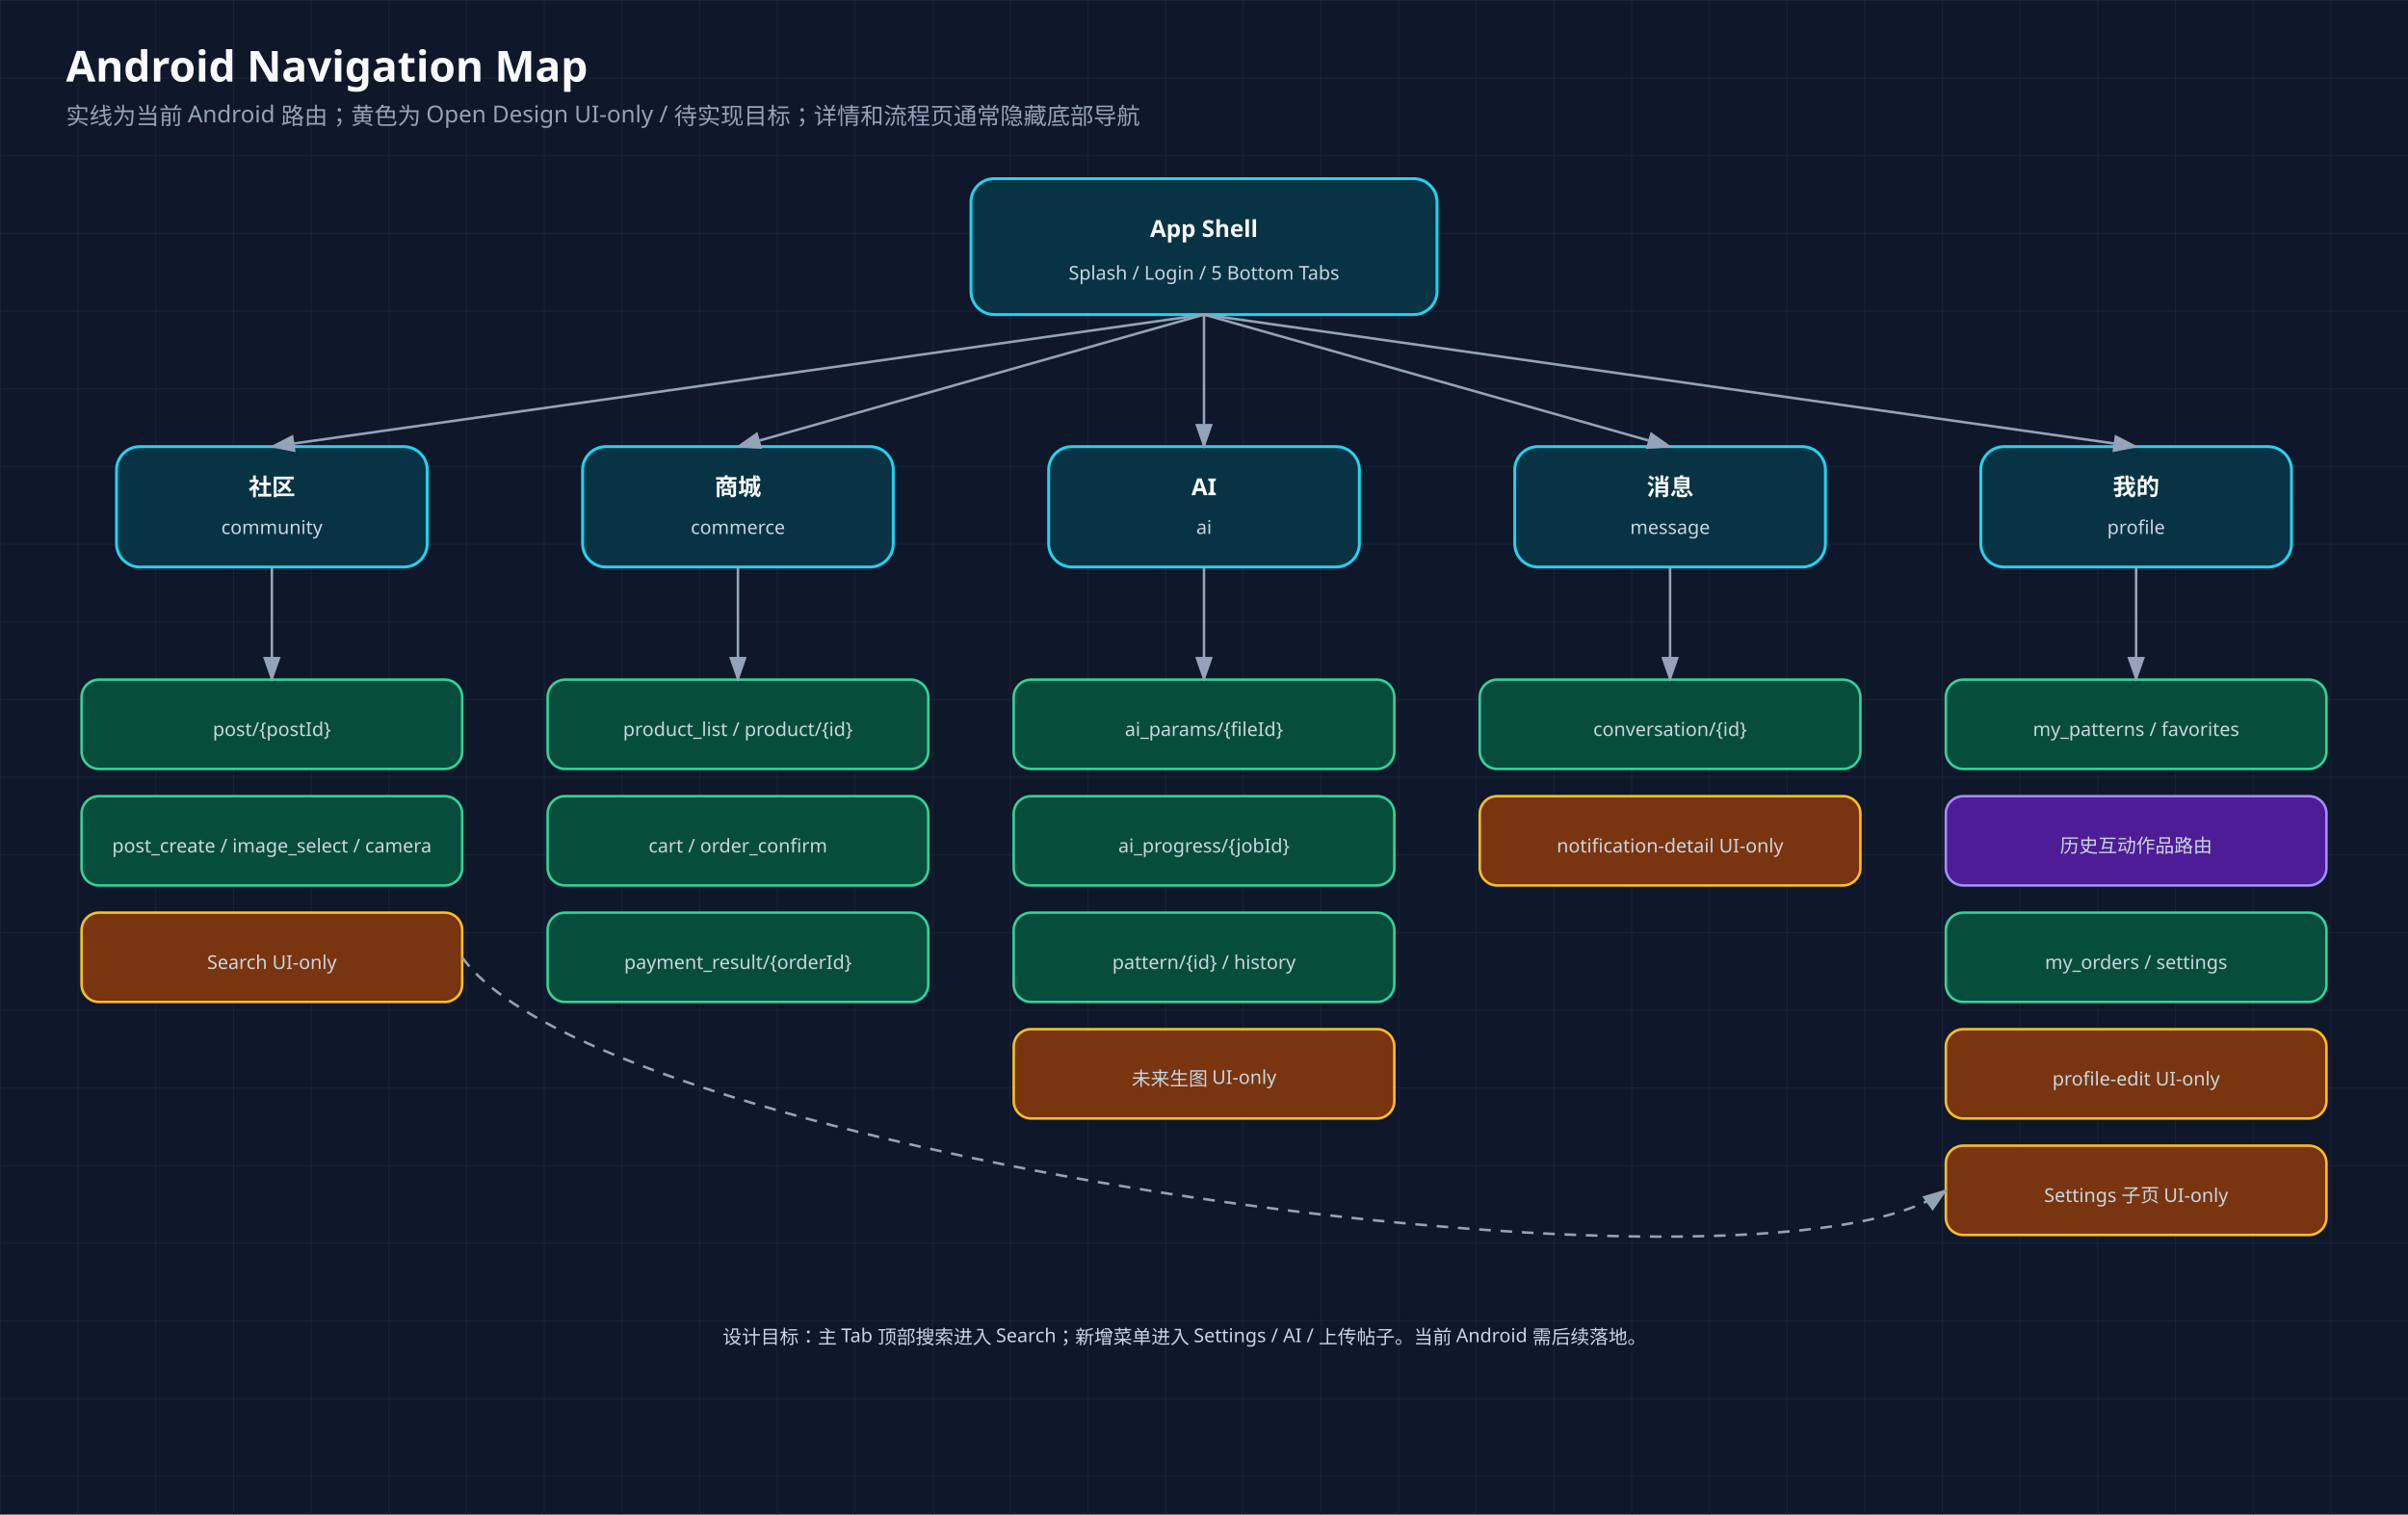
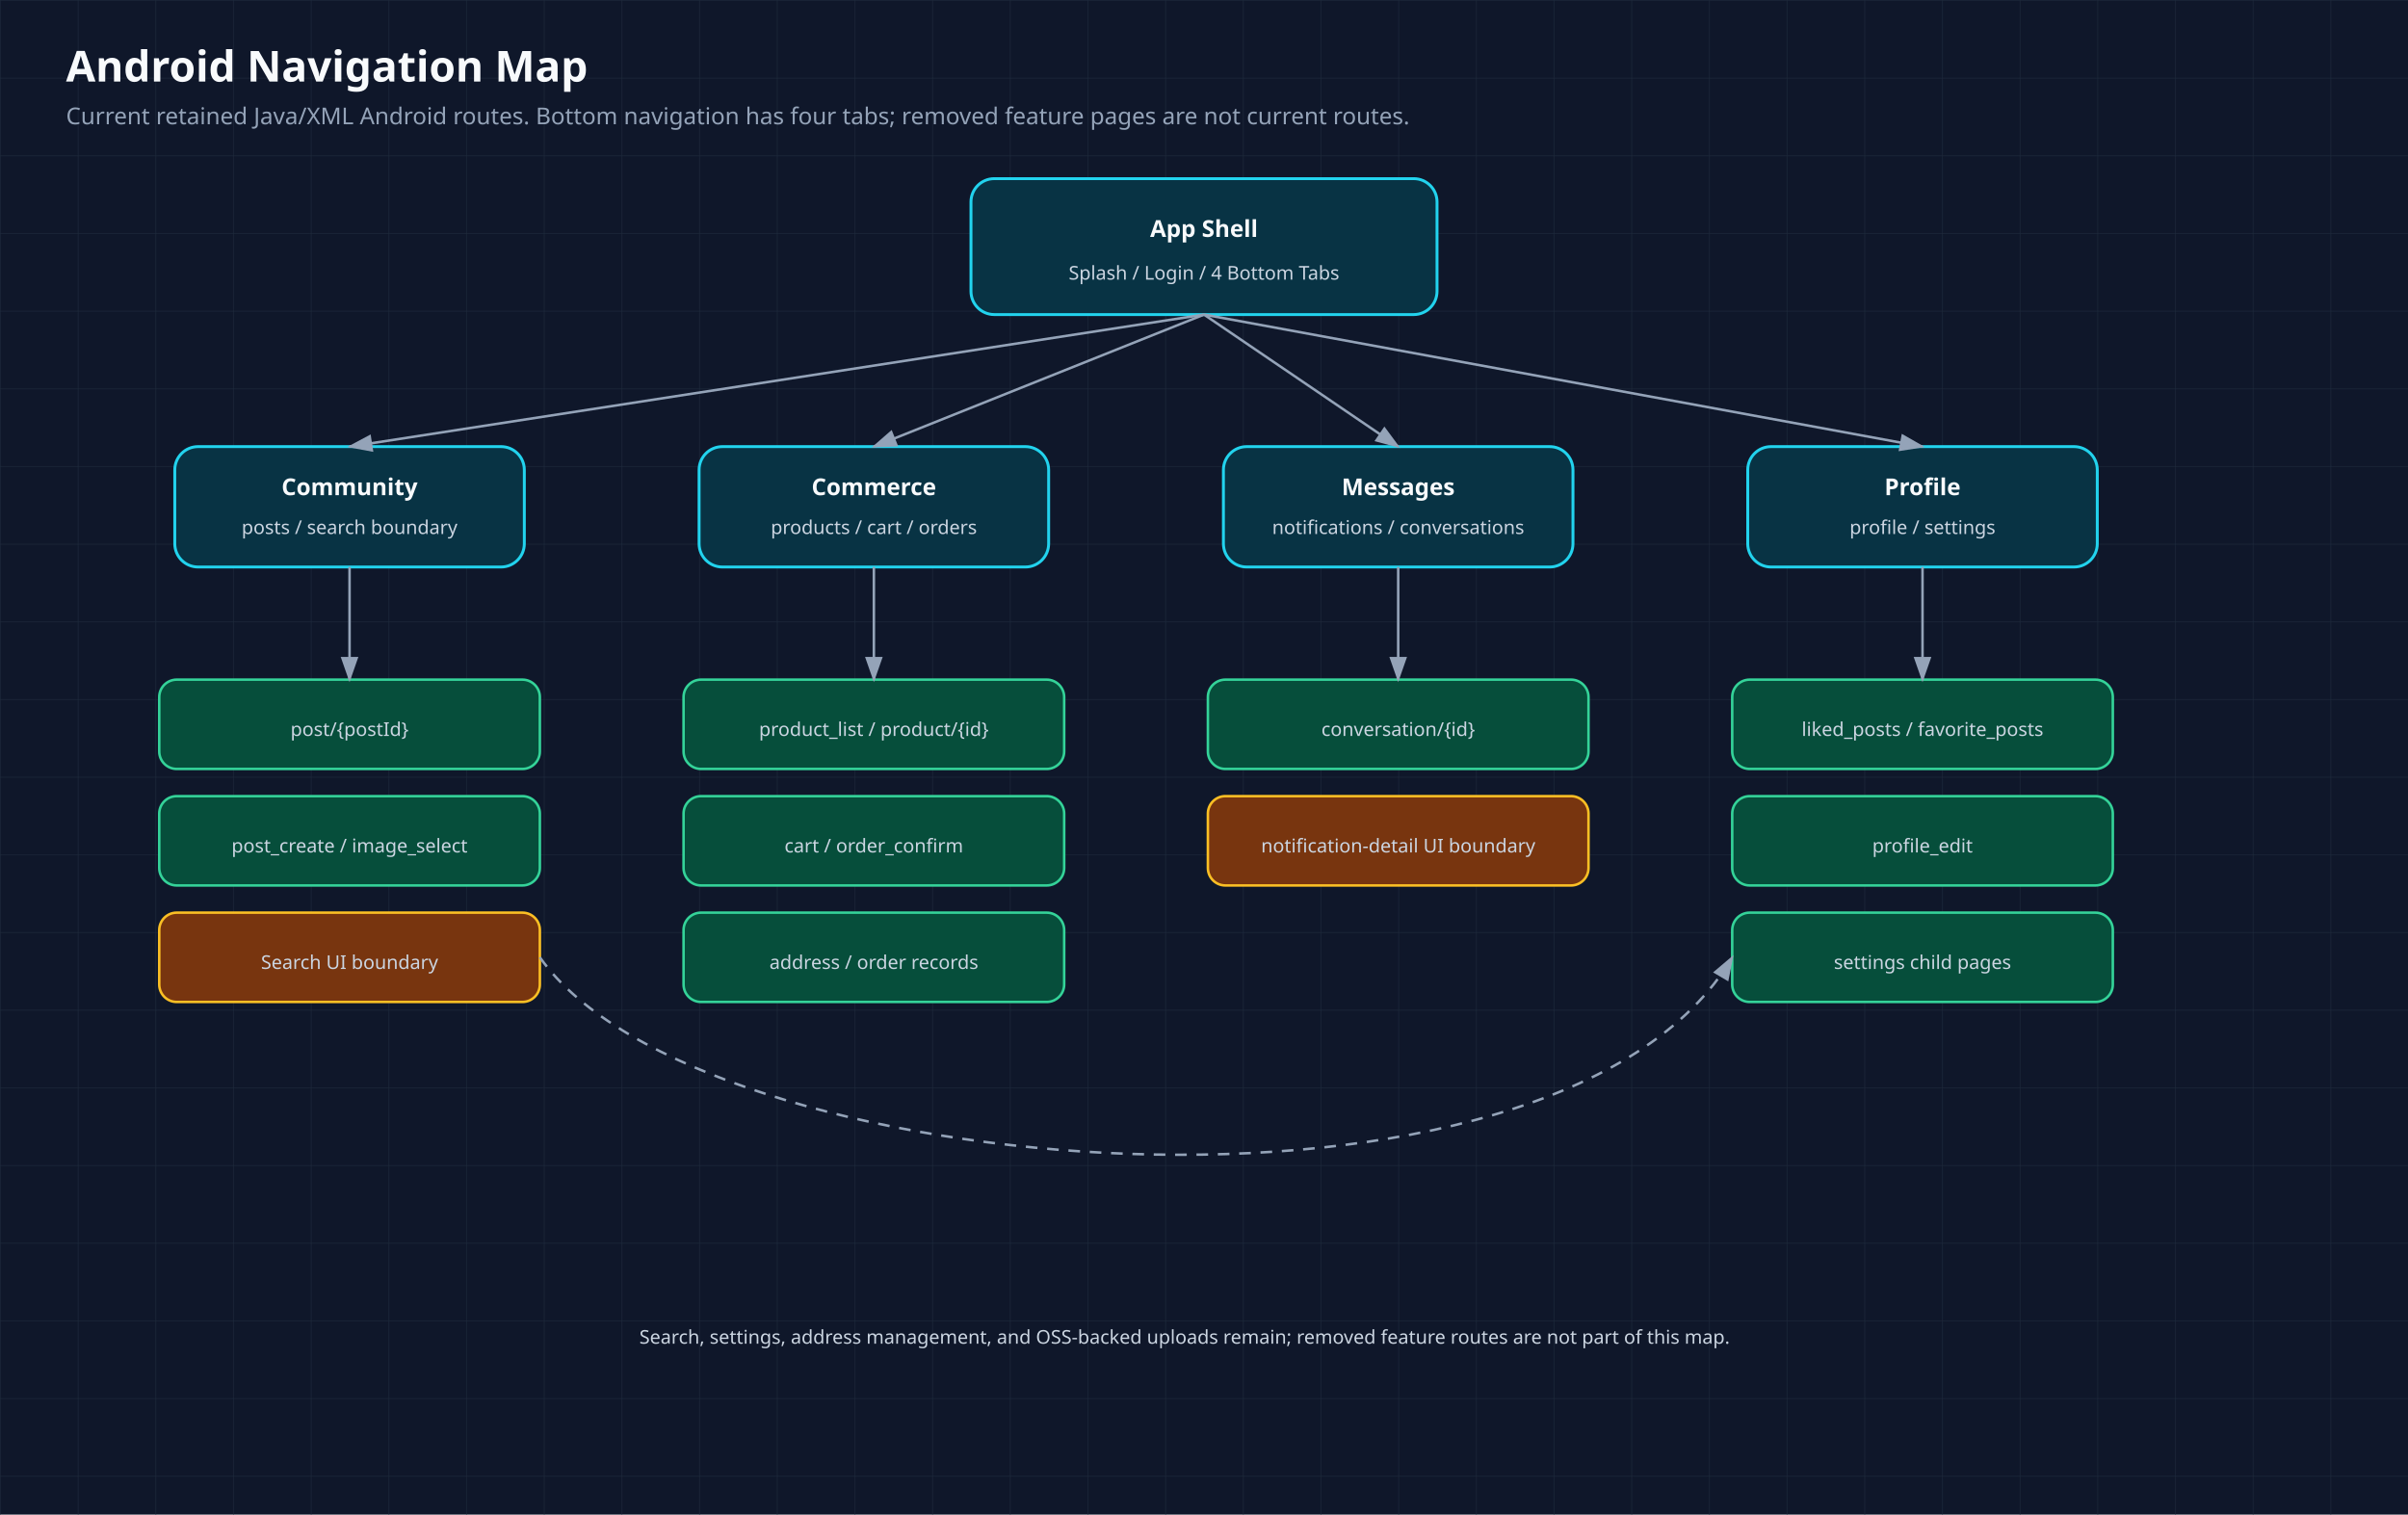
<svg xmlns="http://www.w3.org/2000/svg" viewBox="0 0 1240 780">
  <defs>
    <pattern id="grid" width="40" height="40" patternUnits="userSpaceOnUse">
      <path d="M40 0 L0 0 0 40" fill="none" stroke="#1e293b" stroke-width="0.6" />
    </pattern>
    <marker id="arrow" markerWidth="10" markerHeight="7" refX="9" refY="3.5" orient="auto">
      <polygon points="0 0,10 3.5,0 7" fill="#94a3b8" />
    </marker>
    <style>
      text{font-family:'JetBrains Mono','Noto Sans SC','Microsoft YaHei',sans-serif}
-       .title{fill:#f8fafc;font-size:22px;font-weight:700}.note{fill:#94a3b8;font-size:12px}
-       .tab{fill:#083344;stroke:#22d3ee;rx:12;stroke-width:1.5}.route{fill:#064e3b;stroke:#34d399;rx:9;stroke-width:1.3}.ui{fill:#78350f;stroke:#fbbf24;rx:9;stroke-width:1.3}.legacy{fill:#4c1d95;stroke:#a78bfa;rx:9;stroke-width:1.3}
-       .label{fill:#f8fafc;font-size:12px;font-weight:700}.small{fill:#cbd5e1;font-size:9.8px}.line{stroke:#94a3b8;stroke-width:1.3;fill:none;marker-end:url(#arrow)}.dash{stroke-dasharray:6 5}
+       .title{fill:#f8fafc;font-size:22px;font-weight:700}
+       .note{fill:#94a3b8;font-size:12px}
+       .tab{fill:#083344;stroke:#22d3ee;rx:12;stroke-width:1.5}
+       .route{fill:#064e3b;stroke:#34d399;rx:9;stroke-width:1.3}
+       .ui{fill:#78350f;stroke:#fbbf24;rx:9;stroke-width:1.3}
+       .label{fill:#f8fafc;font-size:12px;font-weight:700}
+       .small{fill:#cbd5e1;font-size:9.8px}
+       .line{stroke:#94a3b8;stroke-width:1.3;fill:none;marker-end:url(#arrow)}
+       .dash{stroke-dasharray:6 5}
    </style>
  </defs>
  <rect width="1240" height="780" fill="#0f172a" />
  <rect width="1240" height="780" fill="url(#grid)" />
  <text x="34" y="42" class="title">Android Navigation Map</text>
-   <text x="34" y="64" class="note">实线为当前 Android 路由；黄色为 Open Design UI-only / 待实现目标；详情和流程页通常隐藏底部导航</text>
+   <text x="34" y="64" class="note">Current retained Java/XML Android routes. Bottom navigation has four tabs; removed feature pages are not current routes.</text>
  <rect x="500" y="92" width="240" height="70" class="tab" />
  <text x="620" y="122" text-anchor="middle" class="label">App Shell</text>
-   <text x="620" y="144" text-anchor="middle" class="small">Splash / Login / 5 Bottom Tabs</text>
+   <text x="620" y="144" text-anchor="middle" class="small">Splash / Login / 4 Bottom Tabs</text>
  <g id="tabs">
-     <rect x="60" y="230" width="160" height="62" class="tab" />
-     <text x="140" y="255" text-anchor="middle" class="label">社区</text>
-     <text x="140" y="275" text-anchor="middle" class="small">community</text>
-     <rect x="300" y="230" width="160" height="62" class="tab" />
-     <text x="380" y="255" text-anchor="middle" class="label">商城</text>
-     <text x="380" y="275" text-anchor="middle" class="small">commerce</text>
-     <rect x="540" y="230" width="160" height="62" class="tab" />
-     <text x="620" y="255" text-anchor="middle" class="label">AI</text>
-     <text x="620" y="275" text-anchor="middle" class="small">ai</text>
-     <rect x="780" y="230" width="160" height="62" class="tab" />
-     <text x="860" y="255" text-anchor="middle" class="label">消息</text>
-     <text x="860" y="275" text-anchor="middle" class="small">message</text>
-     <rect x="1020" y="230" width="160" height="62" class="tab" />
-     <text x="1100" y="255" text-anchor="middle" class="label">我的</text>
-     <text x="1100" y="275" text-anchor="middle" class="small">profile</text>
+     <rect x="90" y="230" width="180" height="62" class="tab" />
+     <text x="180" y="255" text-anchor="middle" class="label">Community</text>
+     <text x="180" y="275" text-anchor="middle" class="small">posts / search boundary</text>
+     <rect x="360" y="230" width="180" height="62" class="tab" />
+     <text x="450" y="255" text-anchor="middle" class="label">Commerce</text>
+     <text x="450" y="275" text-anchor="middle" class="small">products / cart / orders</text>
+     <rect x="630" y="230" width="180" height="62" class="tab" />
+     <text x="720" y="255" text-anchor="middle" class="label">Messages</text>
+     <text x="720" y="275" text-anchor="middle" class="small">notifications / conversations</text>
+     <rect x="900" y="230" width="180" height="62" class="tab" />
+     <text x="990" y="255" text-anchor="middle" class="label">Profile</text>
+     <text x="990" y="275" text-anchor="middle" class="small">profile / settings</text>
  </g>
-   <path d="M620 162 L140 230" class="line" />
-   <path d="M620 162 L380 230" class="line" />
-   <path d="M620 162 L620 230" class="line" />
-   <path d="M620 162 L860 230" class="line" />
-   <path d="M620 162 L1100 230" class="line" />
+   <path d="M620 162 L180 230" class="line" />
+   <path d="M620 162 L450 230" class="line" />
+   <path d="M620 162 L720 230" class="line" />
+   <path d="M620 162 L990 230" class="line" />
  <g>
-     <rect x="42" y="350" width="196" height="46" class="route" />
-     <text x="140" y="379" text-anchor="middle" class="small">post/{postId}</text>
-     <rect x="42" y="410" width="196" height="46" class="route" />
-     <text x="140" y="439" text-anchor="middle" class="small">post_create / image_select / camera</text>
-     <rect x="42" y="470" width="196" height="46" class="ui" />
-     <text x="140" y="499" text-anchor="middle" class="small">Search UI-only</text>
+     <rect x="82" y="350" width="196" height="46" class="route" />
+     <text x="180" y="379" text-anchor="middle" class="small">post/{postId}</text>
+     <rect x="82" y="410" width="196" height="46" class="route" />
+     <text x="180" y="439" text-anchor="middle" class="small">post_create / image_select</text>
+     <rect x="82" y="470" width="196" height="46" class="ui" />
+     <text x="180" y="499" text-anchor="middle" class="small">Search UI boundary</text>
  </g>
  <g>
-     <rect x="282" y="350" width="196" height="46" class="route" />
-     <text x="380" y="379" text-anchor="middle" class="small">product_list / product/{id}</text>
-     <rect x="282" y="410" width="196" height="46" class="route" />
-     <text x="380" y="439" text-anchor="middle" class="small">cart / order_confirm</text>
-     <rect x="282" y="470" width="196" height="46" class="route" />
-     <text x="380" y="499" text-anchor="middle" class="small">payment_result/{orderId}</text>
+     <rect x="352" y="350" width="196" height="46" class="route" />
+     <text x="450" y="379" text-anchor="middle" class="small">product_list / product/{id}</text>
+     <rect x="352" y="410" width="196" height="46" class="route" />
+     <text x="450" y="439" text-anchor="middle" class="small">cart / order_confirm</text>
+     <rect x="352" y="470" width="196" height="46" class="route" />
+     <text x="450" y="499" text-anchor="middle" class="small">address / order records</text>
  </g>
  <g>
-     <rect x="522" y="350" width="196" height="46" class="route" />
-     <text x="620" y="379" text-anchor="middle" class="small">ai_params/{fileId}</text>
-     <rect x="522" y="410" width="196" height="46" class="route" />
-     <text x="620" y="439" text-anchor="middle" class="small">ai_progress/{jobId}</text>
-     <rect x="522" y="470" width="196" height="46" class="route" />
-     <text x="620" y="499" text-anchor="middle" class="small">pattern/{id} / history</text>
-     <rect x="522" y="530" width="196" height="46" class="ui" />
-     <text x="620" y="559" text-anchor="middle" class="small">未来生图 UI-only</text>
+     <rect x="622" y="350" width="196" height="46" class="route" />
+     <text x="720" y="379" text-anchor="middle" class="small">conversation/{id}</text>
+     <rect x="622" y="410" width="196" height="46" class="ui" />
+     <text x="720" y="439" text-anchor="middle" class="small">notification-detail UI boundary</text>
  </g>
  <g>
-     <rect x="762" y="350" width="196" height="46" class="route" />
-     <text x="860" y="379" text-anchor="middle" class="small">conversation/{id}</text>
-     <rect x="762" y="410" width="196" height="46" class="ui" />
-     <text x="860" y="439" text-anchor="middle" class="small">notification-detail UI-only</text>
+     <rect x="892" y="350" width="196" height="46" class="route" />
+     <text x="990" y="379" text-anchor="middle" class="small">liked_posts / favorite_posts</text>
+     <rect x="892" y="410" width="196" height="46" class="route" />
+     <text x="990" y="439" text-anchor="middle" class="small">profile_edit</text>
+     <rect x="892" y="470" width="196" height="46" class="route" />
+     <text x="990" y="499" text-anchor="middle" class="small">settings child pages</text>
  </g>
-   <g>
-     <rect x="1002" y="350" width="196" height="46" class="route" />
-     <text x="1100" y="379" text-anchor="middle" class="small">my_patterns / favorites</text>
-     <rect x="1002" y="410" width="196" height="46" class="legacy" />
-     <text x="1100" y="439" text-anchor="middle" class="small">历史互动作品路由</text>
-     <rect x="1002" y="470" width="196" height="46" class="route" />
-     <text x="1100" y="499" text-anchor="middle" class="small">my_orders / settings</text>
-     <rect x="1002" y="530" width="196" height="46" class="ui" />
-     <text x="1100" y="559" text-anchor="middle" class="small">profile-edit UI-only</text>
-     <rect x="1002" y="590" width="196" height="46" class="ui" />
-     <text x="1100" y="619" text-anchor="middle" class="small">Settings 子页 UI-only</text>
-   </g>
-   <path d="M140 292 L140 350" class="line" />
-   <path d="M380 292 L380 350" class="line" />
-   <path d="M620 292 L620 350" class="line" />
-   <path d="M860 292 L860 350" class="line" />
-   <path d="M1100 292 L1100 350" class="line" />
-   <path d="M238 493 C310 595 910 680 1002 613" class="line dash" />
-   <text x="610" y="692" class="small" text-anchor="middle">设计目标：主 Tab 顶部搜索进入 Search；新增菜单进入 Settings / AI / 上传帖子。当前 Android 需后续落地。</text>
+   <path d="M180 292 L180 350" class="line" />
+   <path d="M450 292 L450 350" class="line" />
+   <path d="M720 292 L720 350" class="line" />
+   <path d="M990 292 L990 350" class="line" />
+   <path d="M278 493 C360 610 802 646 892 493" class="line dash" />
+   <text x="610" y="692" class="small" text-anchor="middle">Search, settings, address management, and OSS-backed uploads remain; removed feature routes are not part of this map.</text>
</svg>
